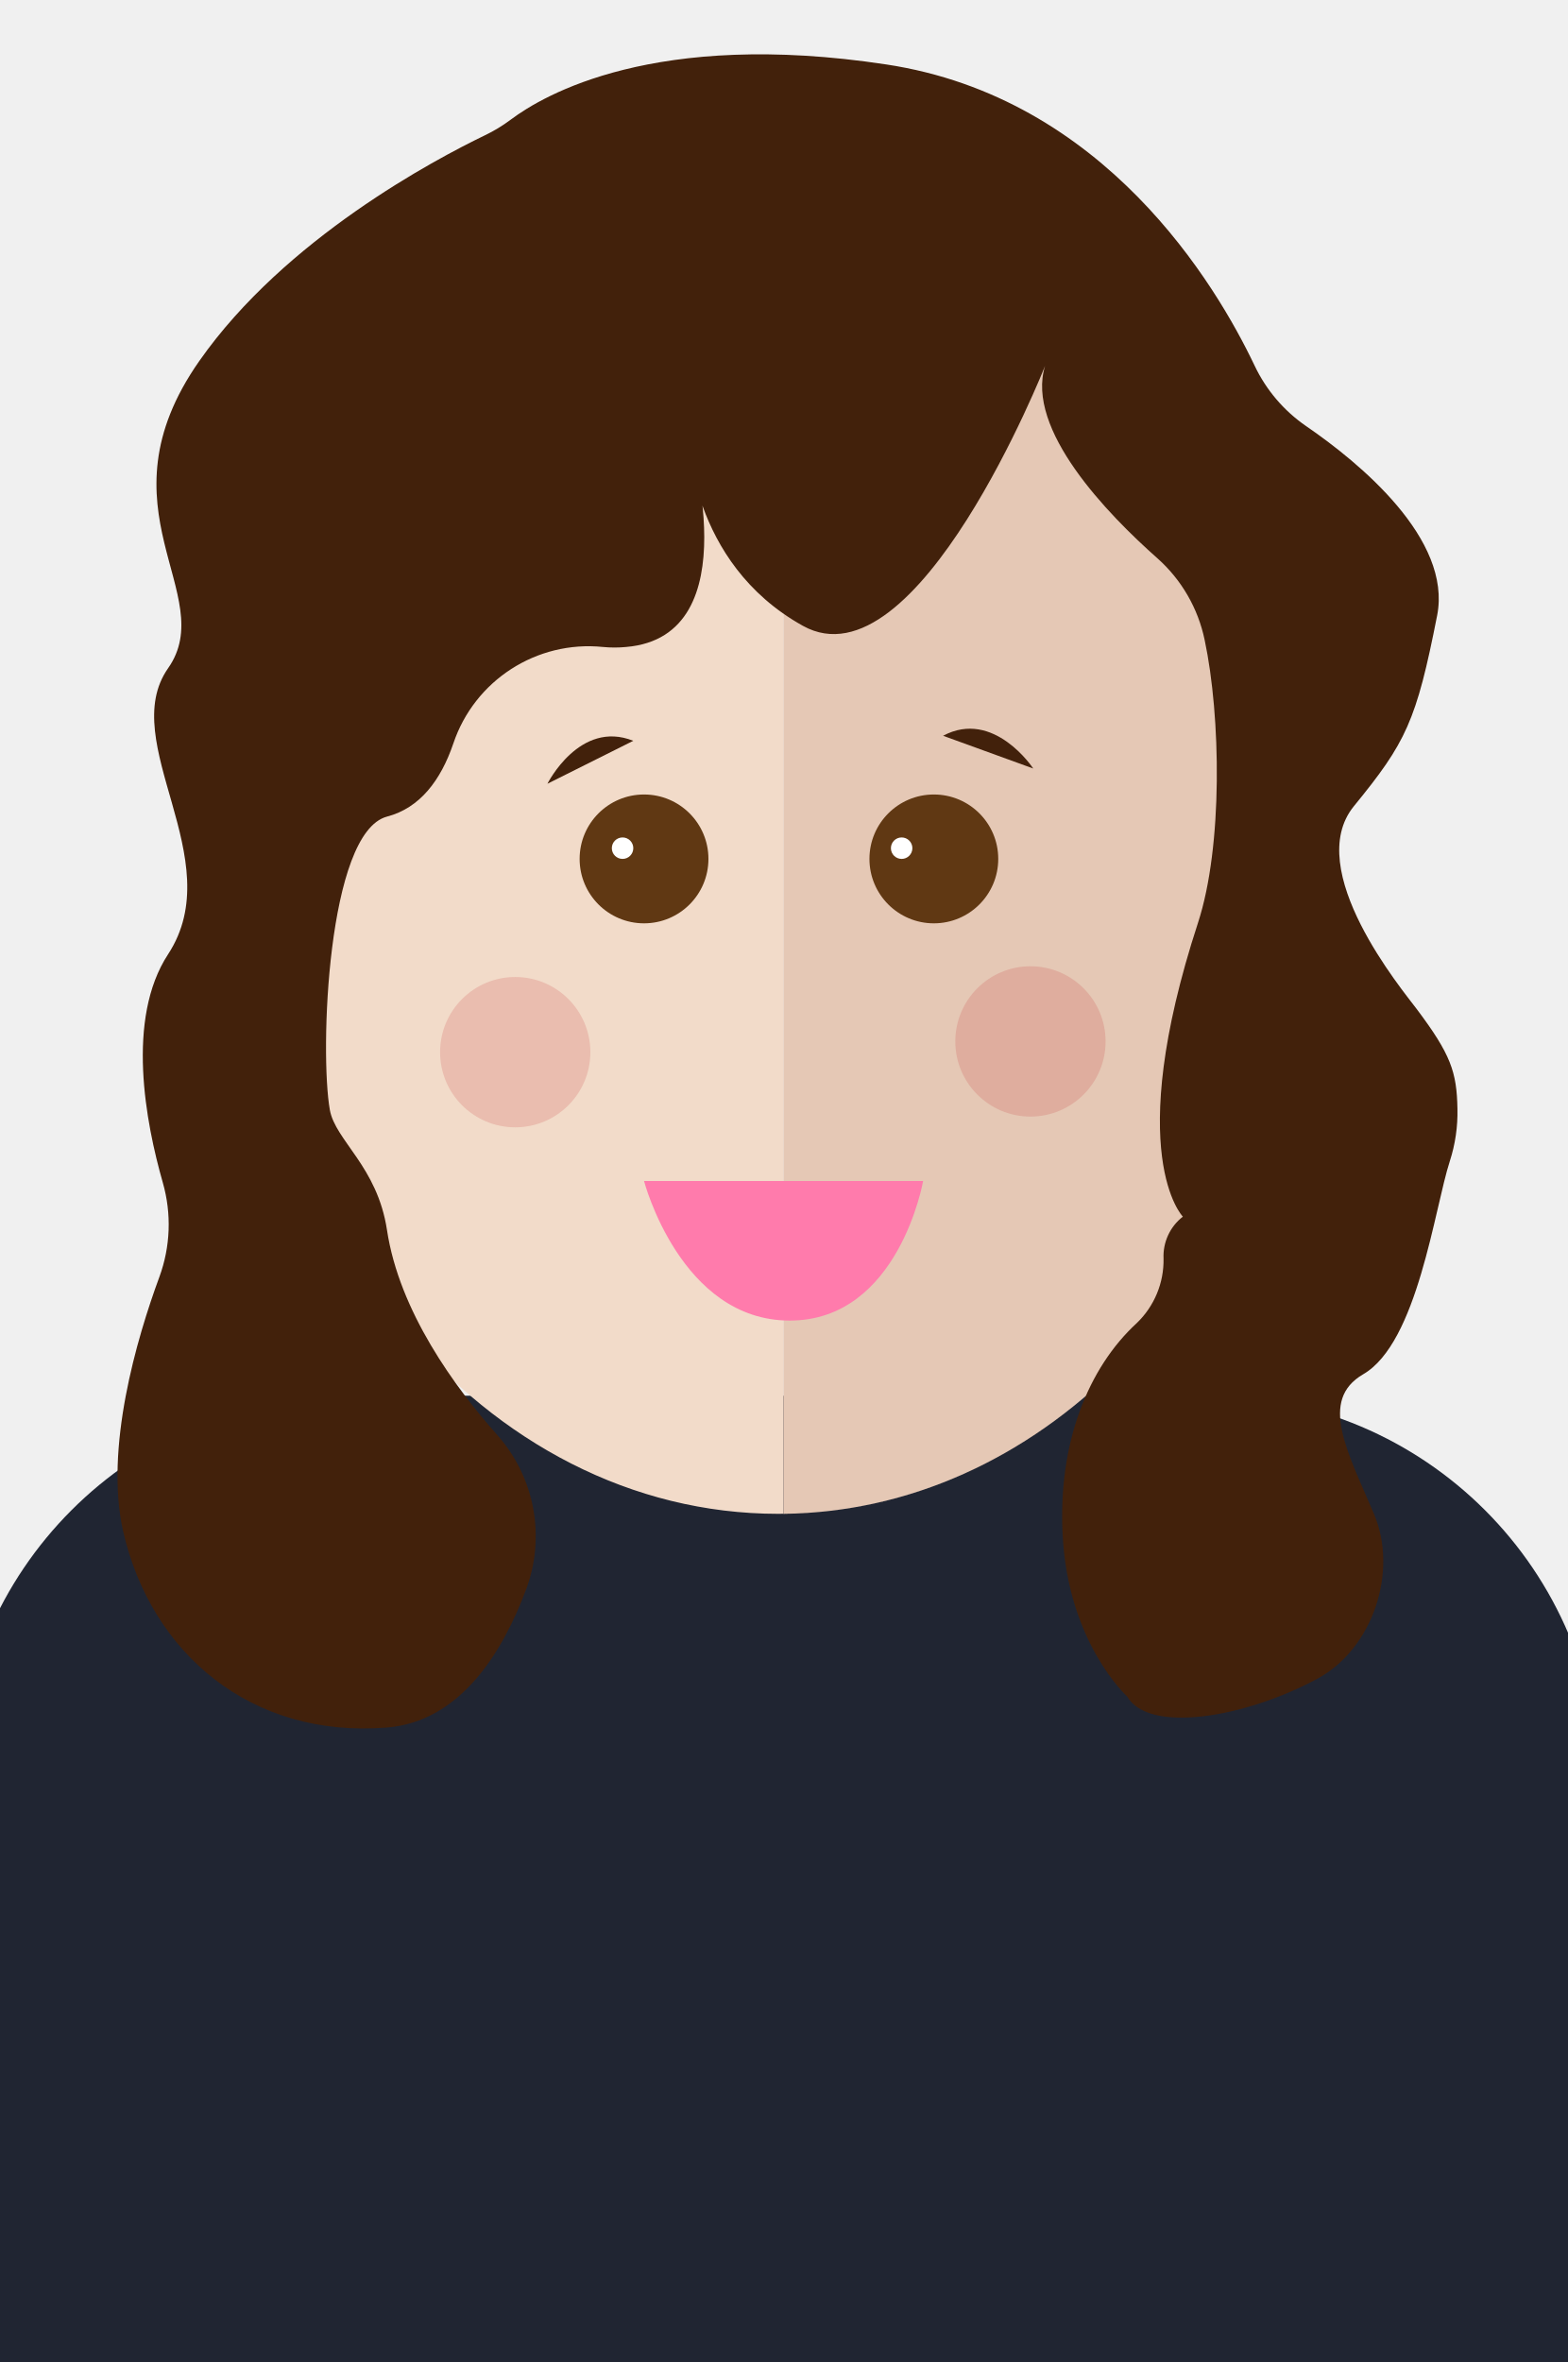
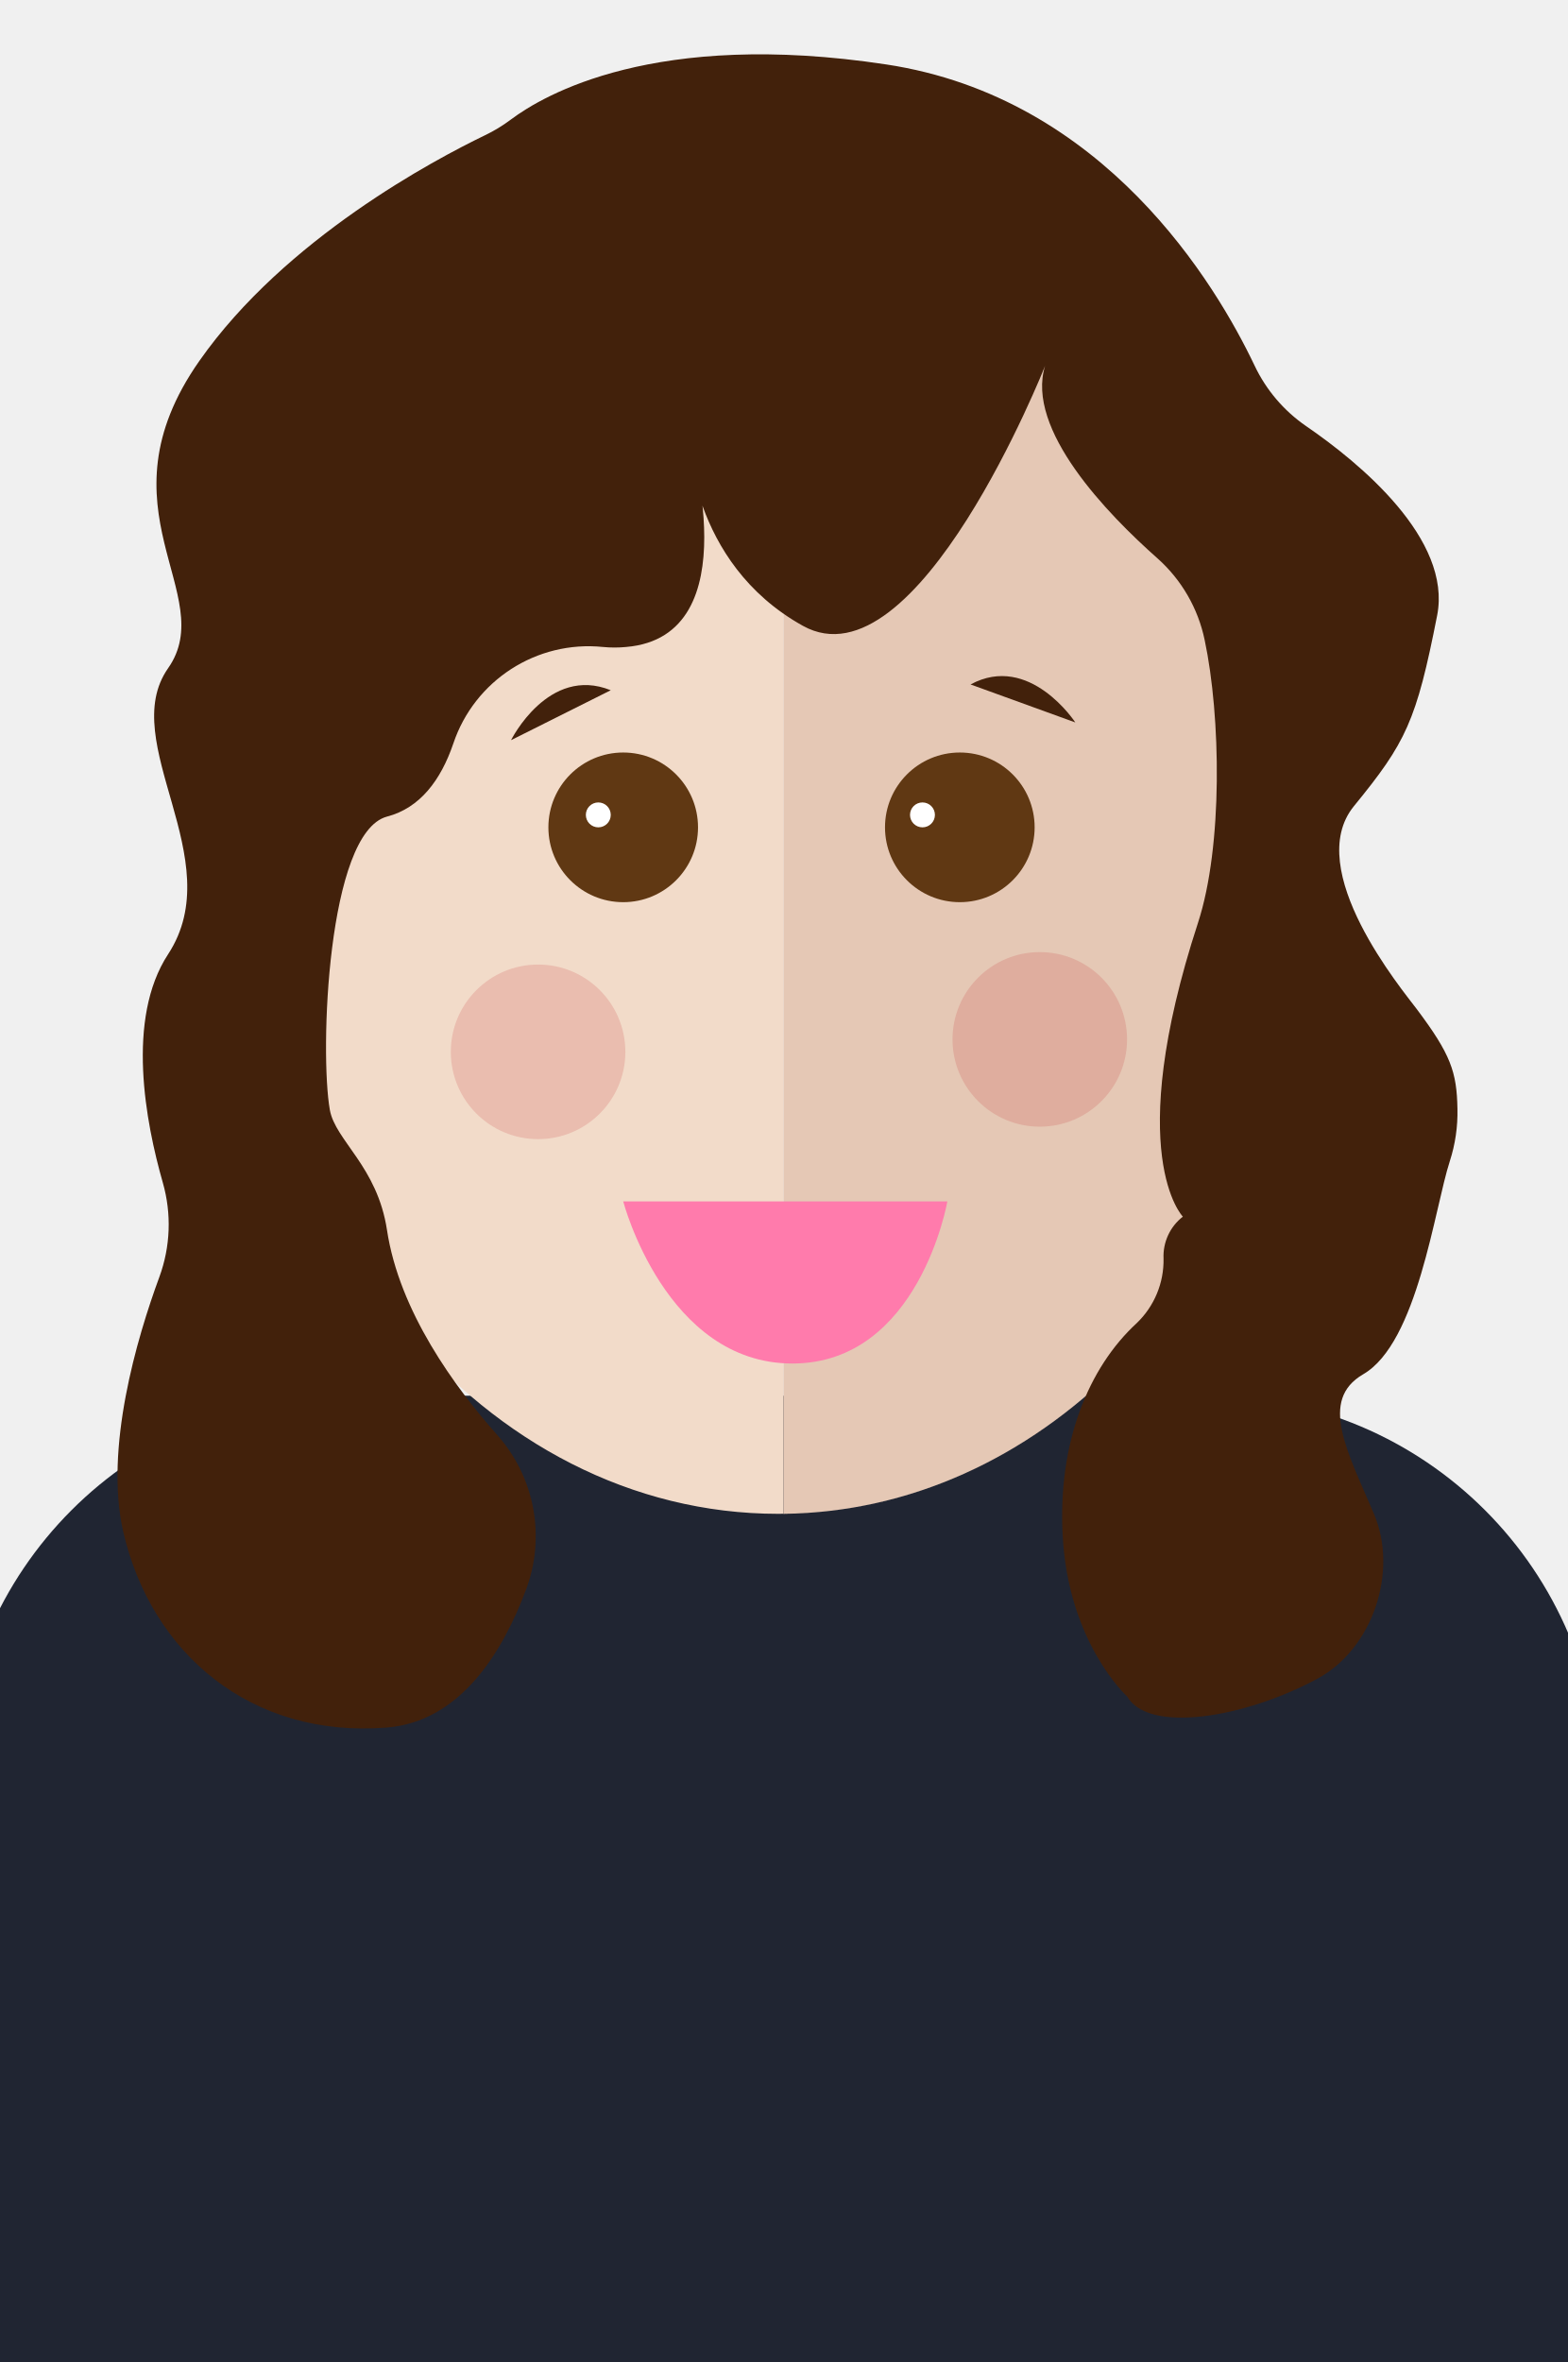
<svg xmlns="http://www.w3.org/2000/svg" viewBox="0 0 146 220">
  <defs>
    <style>.cls-1{fill:#202532;}.cls-2{fill:#f2dbc9;}.cls-3{fill:#e5c8b5;}.cls-4{fill:#ff7bac;}.cls-5{fill:#42210b;}.cls-6{fill:#603813;}.cls-7{fill:#fff;}.cls-8{fill:#c1272d;opacity:0.17;}</style>
  </defs>
  <g id="Layer_3" data-name="Layer 3">
    <rect class="cls-1" x="-4" y="130" width="153.01" height="131" rx="36.4" ry="36.4" />
    <path class="cls-2" d="M121,93.45c-.09.5-.19,1-.29,1.5C120.81,94.45,120.91,94,121,93.45Z" />
    <path class="cls-2" d="M120.45,96.32c-.11.53-.25,1.06-.37,1.59C120.21,97.38,120.34,96.85,120.45,96.32Z" />
    <path class="cls-2" d="M120.71,68c.1.5.2,1,.29,1.5C120.91,69,120.81,68.55,120.71,68Z" />
    <path class="cls-2" d="M119.79,99.13c-.14.56-.31,1.11-.46,1.66C119.48,100.24,119.65,99.69,119.79,99.13Z" />
    <path class="cls-2" d="M121.43,90.53c-.06.47-.14.93-.21,1.4C121.3,91.46,121.37,91,121.43,90.53Z" />
    <path class="cls-2" d="M121.75,87.56c0,.44-.09.87-.14,1.31C121.65,88.43,121.71,88,121.75,87.56Z" />
    <path class="cls-2" d="M121.23,71.07c.07.47.15.93.21,1.4C121.37,72,121.3,71.54,121.23,71.07Z" />
    <path class="cls-2" d="M118.14,104.57c-.21.6-.44,1.19-.67,1.78C117.7,105.76,117.93,105.17,118.14,104.57Z" />
    <path class="cls-2" d="M121.61,74.12c0,.44.1.87.14,1.31C121.71,75,121.65,74.56,121.61,74.12Z" />
    <path class="cls-2" d="M121.86,77.29c0,.39.06.77.07,1.16C121.92,78.06,121.89,77.68,121.86,77.29Z" />
    <path class="cls-2" d="M121.94,84.55c0,.39,0,.77-.07,1.15C121.89,85.32,121.92,84.94,121.94,84.55Z" />
    <path class="cls-2" d="M119,101.88c-.17.58-.37,1.14-.56,1.71C118.65,103,118.84,102.46,119,101.88Z" />
    <path class="cls-2" d="M117.16,107.19c-.25.62-.51,1.23-.78,1.83C116.65,108.42,116.91,107.81,117.16,107.19Z" />
    <path class="cls-2" d="M109.27,121.32q-.74,1-1.51,1.93Q108.53,122.3,109.27,121.32Z" />
    <path class="cls-2" d="M107.65,123.38q-.8,1-1.64,1.89Q106.85,124.35,107.65,123.38Z" />
    <path class="cls-2" d="M106,125.34q-.86,1-1.76,1.85Q105.09,126.29,106,125.34Z" />
    <path class="cls-2" d="M73,22c11.86.14,22.72,5.29,31.19,13.78C95.6,27.19,84.56,22,72.5,22,45.16,22,23,48.64,23,81.5S45.16,141,72.5,141c12.06,0,23.1-5.19,31.69-13.79C95.72,135.69,84.86,140.84,73,141Z" />
    <path class="cls-2" d="M110.81,119.18c-.45.66-.92,1.31-1.39,1.94C109.89,120.48,110.36,119.84,110.81,119.18Z" />
    <path class="cls-2" d="M116.08,109.74c-.28.63-.59,1.25-.89,1.87C115.49,111,115.79,110.38,116.08,109.74Z" />
    <path class="cls-2" d="M112.26,116.94c-.41.66-.83,1.3-1.26,1.94C111.43,118.24,111.85,117.6,112.26,116.94Z" />
    <path class="cls-2" d="M114.9,112.22c-.32.64-.66,1.27-1,1.89C114.24,113.49,114.58,112.86,114.9,112.22Z" />
    <path class="cls-2" d="M113.62,114.62c-.36.65-.74,1.29-1.13,1.92C112.88,115.91,113.26,115.27,113.62,114.62Z" />
    <path class="cls-2" d="M104.2,35.8q.9.9,1.76,1.85Q105.1,36.71,104.2,35.8Z" />
    <path class="cls-2" d="M118.46,59.41c.19.57.38,1.13.56,1.71C118.84,60.54,118.65,60,118.46,59.41Z" />
    <path class="cls-2" d="M112.5,46.46c.38.63.76,1.27,1.13,1.92C113.26,47.73,112.88,47.09,112.5,46.46Z" />
    <path class="cls-2" d="M111,44.12c.43.64.85,1.28,1.26,1.94C111.85,45.4,111.43,44.76,111,44.12Z" />
    <path class="cls-2" d="M113.9,48.89c.34.62.68,1.25,1,1.89C114.58,50.14,114.24,49.51,113.9,48.89Z" />
    <path class="cls-2" d="M109.42,41.88c.47.64.94,1.28,1.39,1.94C110.36,43.16,109.89,42.52,109.42,41.88Z" />
    <path class="cls-2" d="M116.38,54c.26.61.53,1.21.77,1.83C116.91,55.19,116.65,54.59,116.38,54Z" />
    <path class="cls-2" d="M117.48,56.65c.23.59.45,1.18.66,1.78C117.93,57.83,117.7,57.24,117.48,56.65Z" />
    <path class="cls-2" d="M119.33,62.22c.16.55.32,1.1.46,1.65C119.65,63.31,119.48,62.77,119.33,62.22Z" />
    <path class="cls-2" d="M120.08,65.1c.13.53.26,1.05.37,1.58C120.34,66.15,120.21,65.63,120.08,65.1Z" />
    <path class="cls-2" d="M107.76,39.75q.77.94,1.51,1.92Q108.54,40.69,107.76,39.75Z" />
    <path class="cls-2" d="M106,37.73q.84.93,1.64,1.89Q106.85,38.65,106,37.73Z" />
    <path class="cls-2" d="M115.19,51.39c.3.62.6,1.24.89,1.87C115.79,52.62,115.49,52,115.19,51.39Z" />
    <path class="cls-3" d="M104.2,127.2q.9-.9,1.76-1.85l.06-.07q.84-.92,1.64-1.89l.1-.13q.77-.94,1.51-1.93l.15-.2c.47-.64.94-1.28,1.39-1.94l.19-.3c.43-.64.85-1.28,1.26-1.94l.24-.4c.38-.63.76-1.27,1.13-1.92l.27-.51c.34-.62.68-1.25,1-1.89.1-.2.19-.41.29-.61.3-.62.6-1.24.89-1.87.11-.24.2-.48.31-.72.26-.61.53-1.21.78-1.83.11-.28.21-.56.31-.84.23-.59.46-1.18.67-1.78.11-.32.21-.65.32-1,.19-.57.38-1.13.56-1.71.11-.36.2-.73.31-1.09.16-.55.32-1.1.46-1.66.1-.4.19-.82.29-1.23s.26-1.05.37-1.59.18-.91.26-1.37.2-1,.29-1.5.15-1,.23-1.52.15-.93.21-1.4.12-1.11.18-1.66.1-.87.14-1.31c.05-.62.08-1.24.12-1.86,0-.38.06-.76.07-1.15Q122,83,122,81.5t-.06-3.05c0-.39-.05-.77-.07-1.16,0-.62-.07-1.24-.12-1.85,0-.44-.09-.87-.14-1.31s-.11-1.11-.18-1.66-.14-.93-.21-1.4-.14-1-.23-1.52-.19-1-.29-1.5-.17-.91-.26-1.37-.25-1.06-.37-1.58-.19-.82-.29-1.23c-.14-.56-.31-1.1-.46-1.65-.1-.37-.2-.74-.31-1.1-.17-.58-.37-1.14-.56-1.71-.11-.33-.21-.66-.32-1-.21-.6-.44-1.19-.66-1.78-.11-.28-.21-.57-.32-.84-.25-.62-.51-1.22-.77-1.83-.1-.24-.2-.49-.31-.72-.28-.63-.59-1.25-.89-1.87-.1-.2-.19-.41-.29-.61-.32-.64-.66-1.26-1-1.89l-.27-.51c-.36-.65-.74-1.29-1.13-1.92l-.24-.4c-.41-.66-.83-1.3-1.26-1.94l-.19-.3c-.45-.66-.92-1.31-1.39-1.94l-.15-.2q-.74-1-1.51-1.92l-.1-.13q-.8-1-1.64-1.89l-.06-.07q-.86-1-1.76-1.85h0C95.72,27.31,84.86,22.16,73,22V141c11.86-.14,22.72-5.29,31.19-13.78Z" />
-     <path class="cls-4" d="M60,110H86s-2.26,13-12.43,13S60,110,60,110Z" />
+     <path class="cls-4" d="M58.06,111.9H88.26S85.63,127,73.82,127,58.06,111.9,58.06,111.9Z" />
    <path class="cls-5" d="M97.37,34.06S85.45,64.21,74.8,58.29,64.14,40.53,64.14,40.53,70,59.28,58.33,60.26a11.13,11.13,0,0,1-2.15,0,13.29,13.29,0,0,0-13.95,9c-1.16,3.4-3.1,6-6.18,6.8-5.58,1.5-6.27,22-5.32,27.32.51,2.85,4.42,5.27,5.32,11.17,1.14,7.57,6.3,14.64,10.33,19.17A14.18,14.18,0,0,1,49,148.08c-2.18,5.82-6.13,12.3-13,12.83-12.59,1-21.91-6.9-24.52-18.25-1.77-7.73,1.26-18,3.37-23.73a14.15,14.15,0,0,0,.32-8.77c-1.6-5.59-3.46-15.25.49-21.28,5.81-8.88-4.84-19.74,0-26.64s-6.78-14.8,2.91-28.62c8-11.42,22-18.79,26.57-21a14.36,14.36,0,0,0,2.46-1.49C50.62,8.87,61,2.73,82.55,6c20.36,3.07,30.74,20.5,34.34,28.07a14.25,14.25,0,0,0,4.78,5.61c5,3.42,13.61,10.53,12.22,17.64-1.94,9.87-2.91,11.84-7.75,17.76S130.69,92.25,132,94c3.15,4.2,3.72,5.83,3.78,9.28a14.73,14.73,0,0,1-.71,4.87c-1.43,4.39-3,16.92-8.07,19.85-4.15,2.42-1.47,7.19,1,13,2.3,5.4-.13,12.58-5.25,15.35C116,160,107,161.5,105,158c0,0-5.47-4.95-6-15-.46-8.6,2.39-15.62,6.91-19.77a8.11,8.11,0,0,0,2.49-6,4.67,4.67,0,0,1,1.8-3.91s-5.65-5.75,1.41-27.37c2.33-7.14,2.13-19.23.62-26.34A14,14,0,0,0,107.83,52c-4.6-4.07-12.33-12-10.46-17.95" />
-     <circle class="cls-6" cx="87" cy="80" r="6" />
-     <circle class="cls-6" cx="60" cy="80" r="6" />
-     <path class="cls-5" d="M51,73s3-6,8-4" />
-     <path class="cls-5" d="M96.26,71.58S92.59,66,87.86,68.53" />
-     <circle class="cls-7" cx="58" cy="79" r="1" />
-     <circle class="cls-7" cx="84" cy="79" r="1" />
-     <circle class="cls-8" cx="48" cy="98" r="7" />
-     <circle class="cls-8" cx="96" cy="97" r="7" />
+     <circle class="cls-6" cx="89.42" cy="77.06" r="6.97" />
+     <circle class="cls-6" cx="58.06" cy="77.06" r="6.97" />
+     <path class="cls-5" d="M47.61,68.94s3.48-7,9.29-4.65" />
+     <path class="cls-5" d="M100.18,67.29s-4.26-6.52-9.76-3.54" />
+     <circle class="cls-7" cx="55.74" cy="75.9" r="1.16" />
+     <circle class="cls-7" cx="85.94" cy="75.9" r="1.16" />
+     <circle class="cls-8" cx="50.13" cy="97.97" r="8.13" />
+     <circle class="cls-8" cx="96.87" cy="96.81" r="8.13" />
  </g>
</svg>
